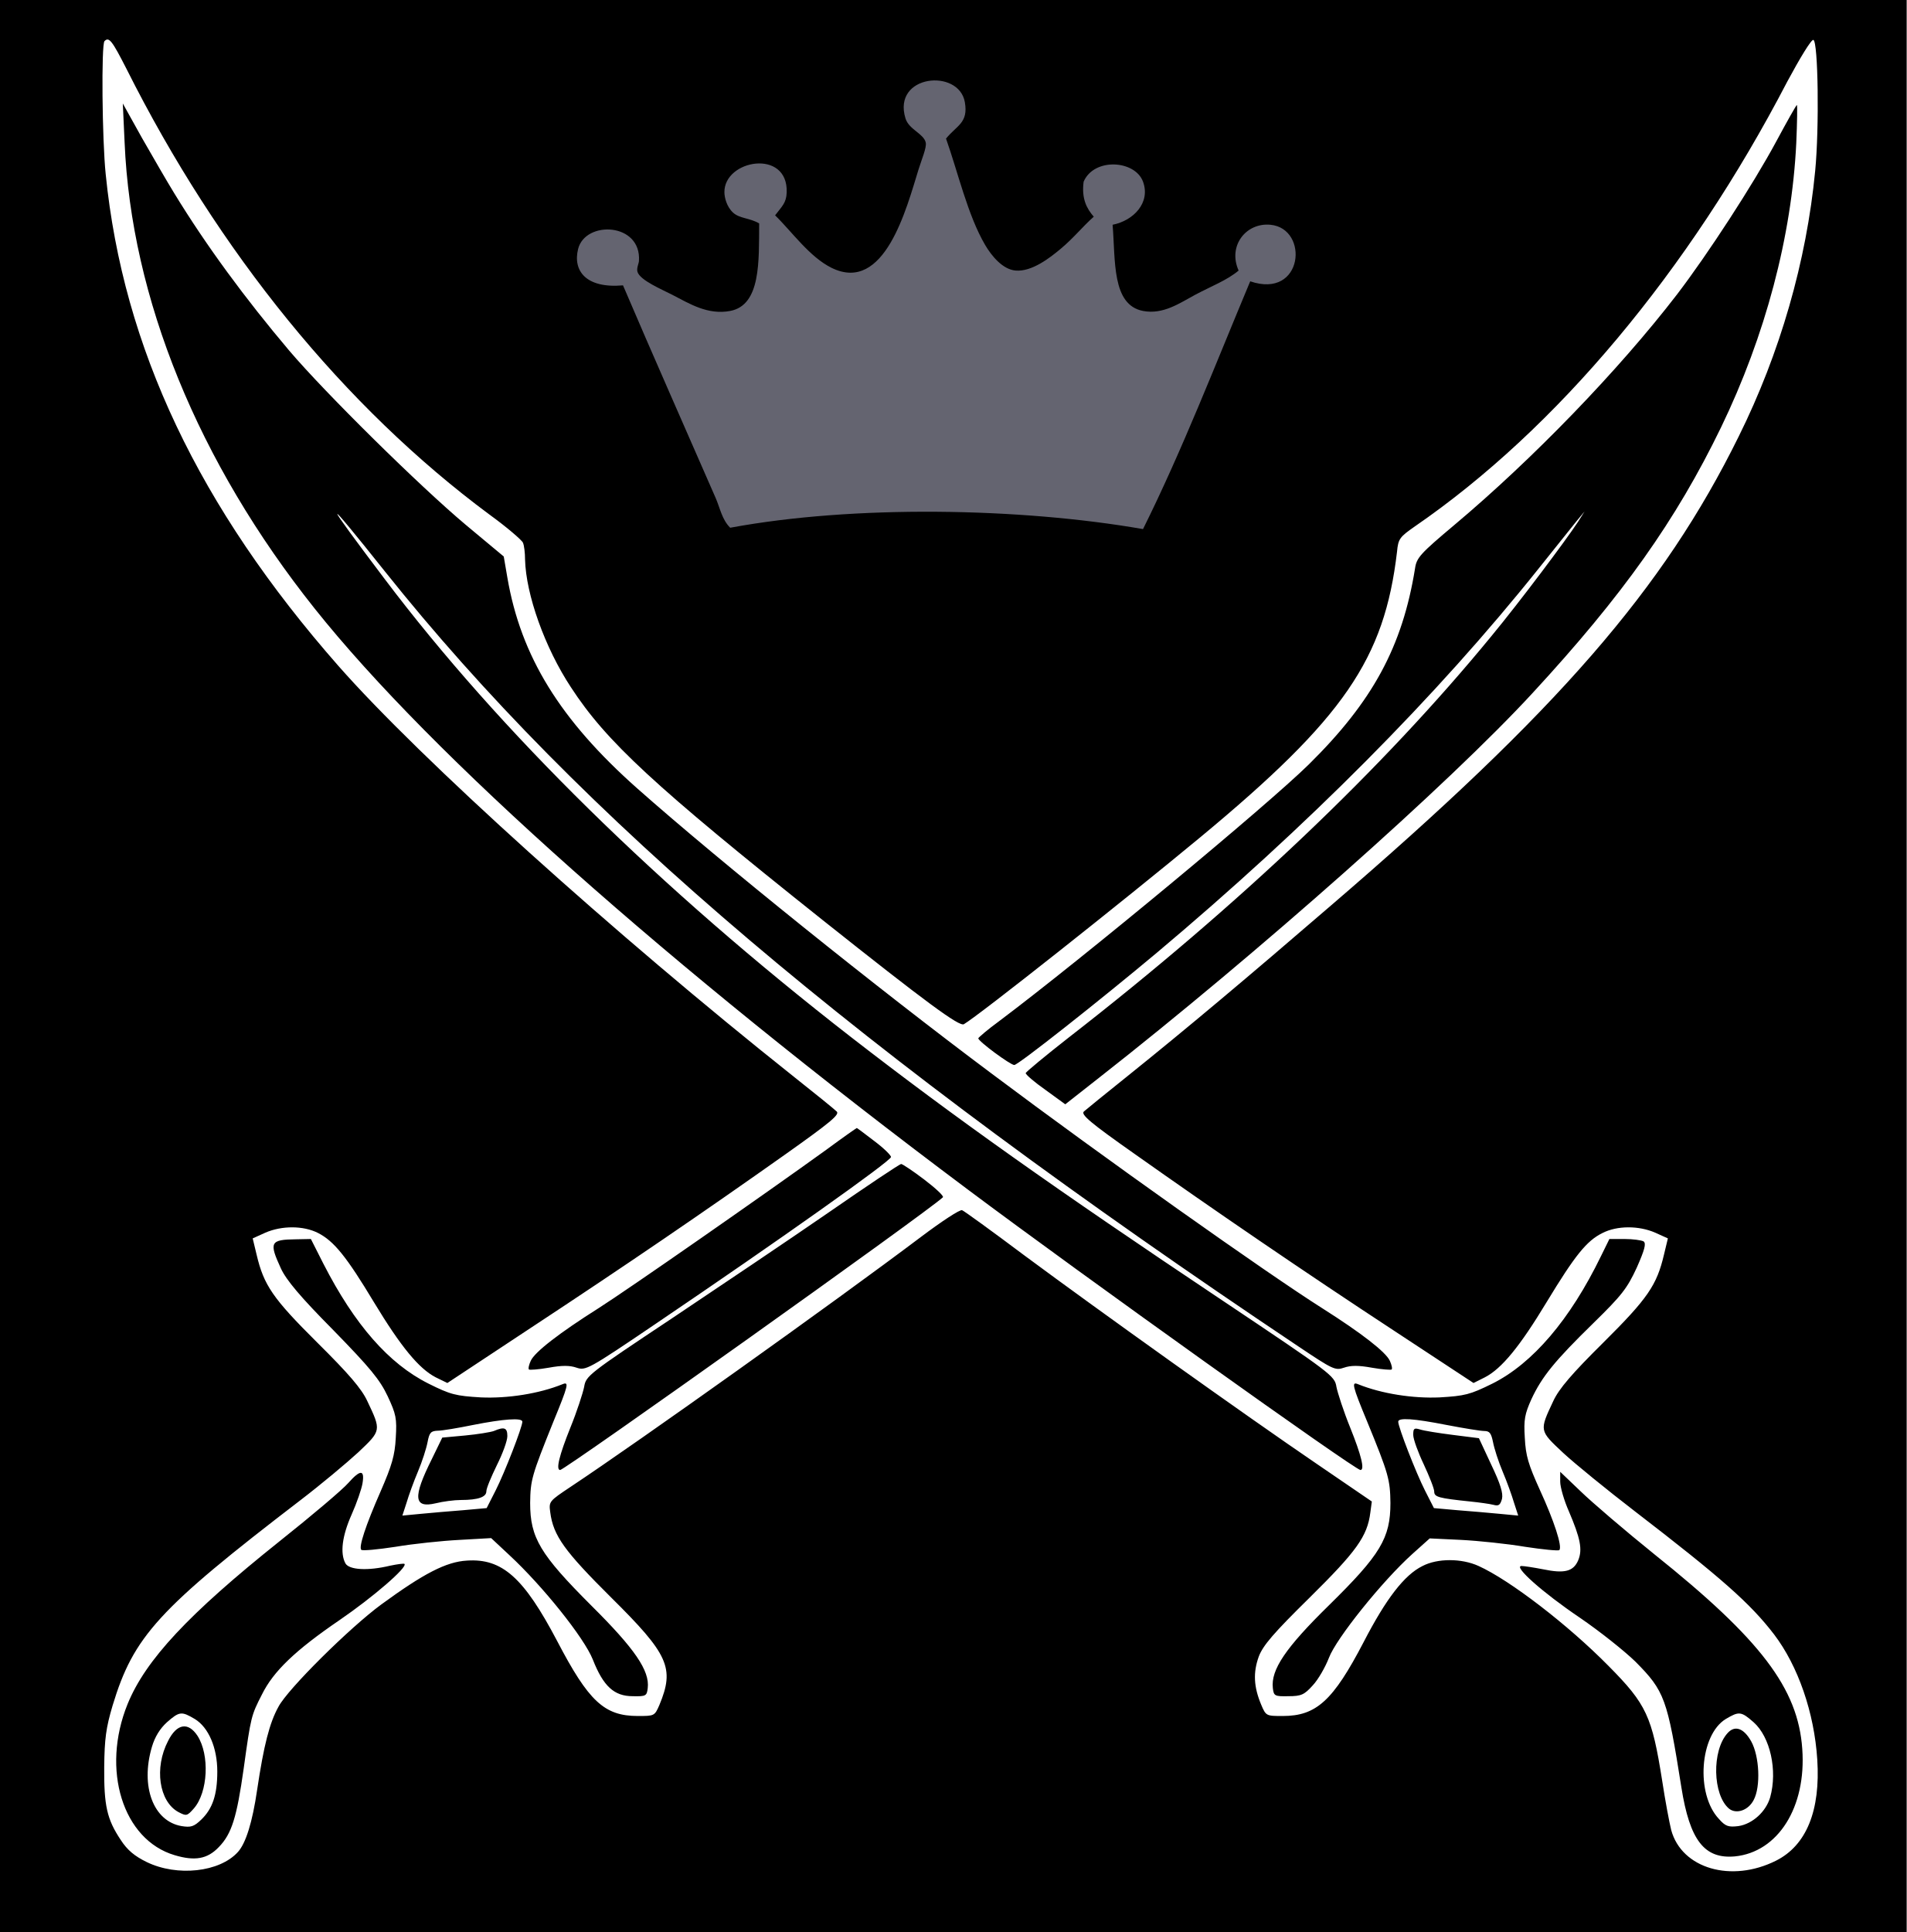
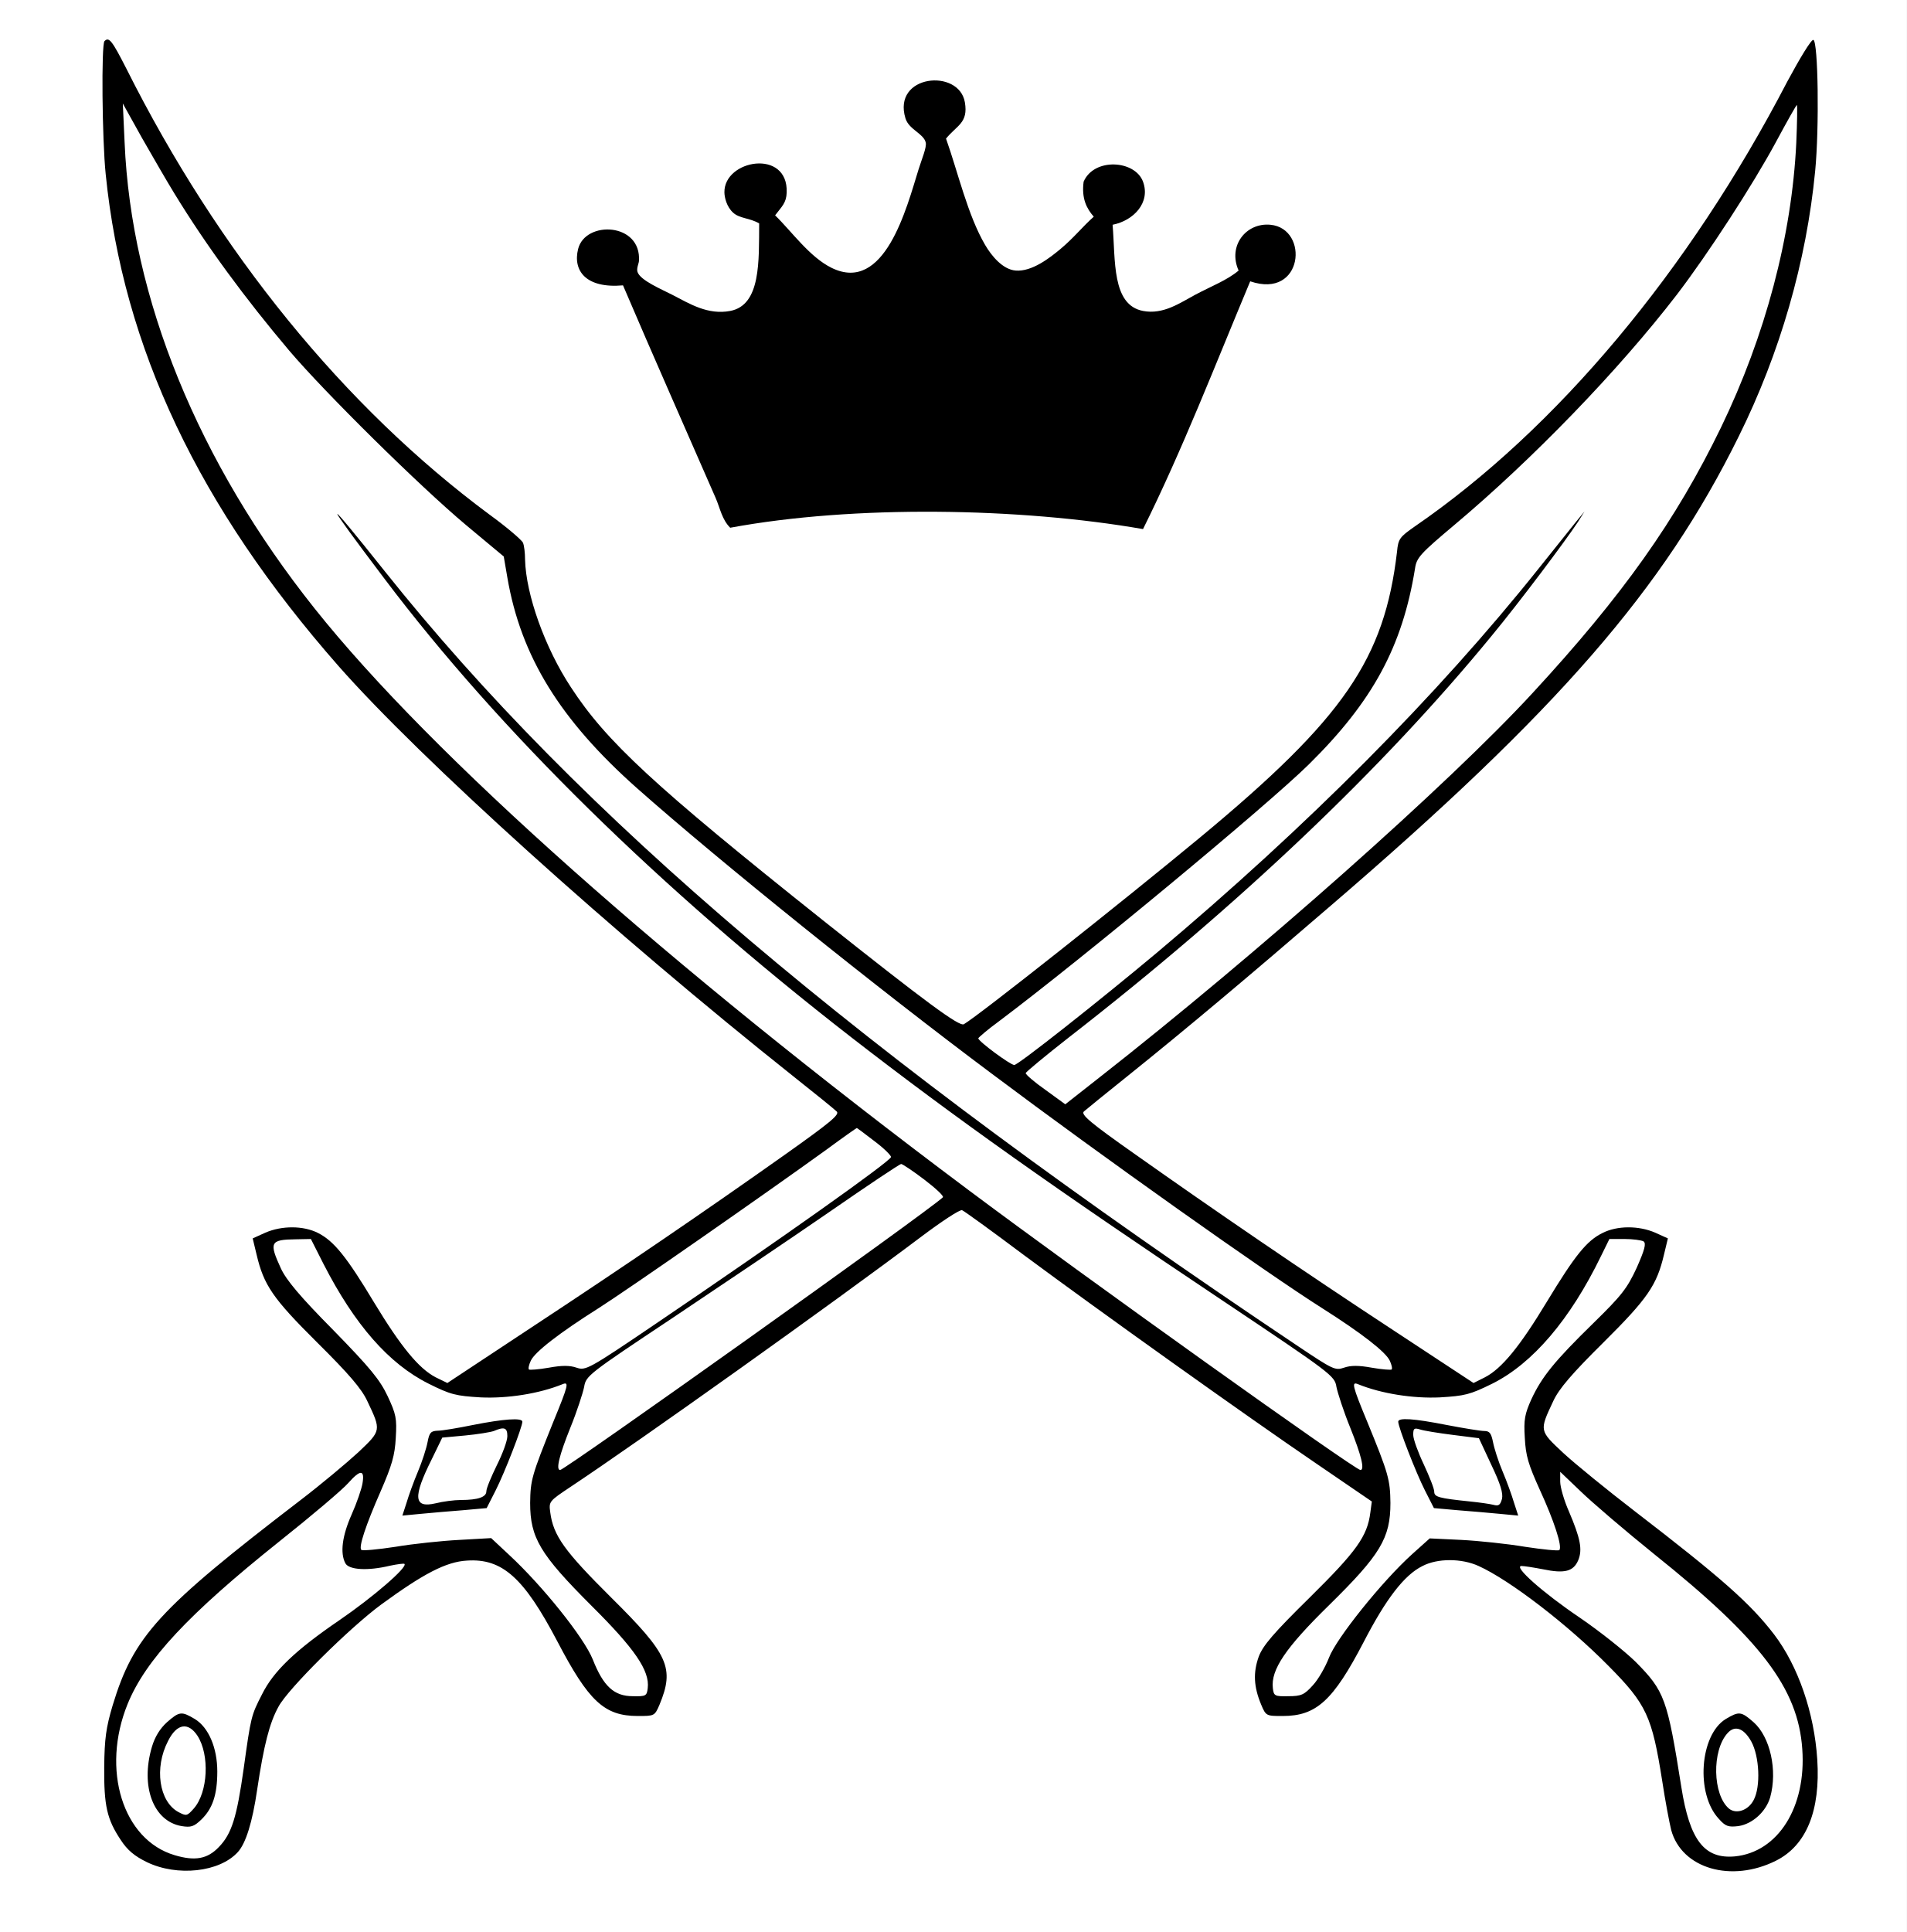
<svg xmlns="http://www.w3.org/2000/svg" version="1.1" x="0px" y="0px" width="635.642px" height="644px" viewBox="-34.142 -13 635.642 644" xml:space="preserve">
-   <g id="Area00" fill="#000">
+   <g id="Area00" fill="#FFF">
    <rect x="-34.142" y="-13" width="635.642" height="644" />
  </g>
-   <g id="Area02" fill="#646470">
+   <g id="Area02" fill="#000">
    <g>
      <path d="M278 88.102" />
    </g>
    <path d="M281.244 33.196c3.959 11.145 7.229 25.561 13.039 35.459 2.201 3.752 5.89 8.159 10.141 8.528 5.443 0.474 11.497-4.286 14.97-7.182 4.452-3.712 7.366-7.457 11.106-10.772 -2.381-2.724-4.127-6.039-3.38-11.67 3.471-8.082 17.148-7.21 19.799 0 2.574 7.002-3.165 12.99-10.142 14.363 0.991 11.847-0.326 26.718 10.142 28.726 6.765 1.297 12.346-2.694 17.385-5.386 5.312-2.837 10.622-4.82 14.486-8.079 -3.691-8.223 2.478-16.051 10.624-15.261 12.97 1.257 11.03 24.92-6.761 18.852 -11.636 27.785-22.609 56.186-35.734 82.588 -40.985-7.147-96.444-8.095-137.627-0.449 -2.735-2.687-3.406-6.612-4.829-9.875 -9.848-22.581-20.883-47.425-30.906-70.918 -12.407 1.099-16.769-4.904-14.97-12.119 2.395-9.606 21.188-8.847 20.282 4.04 -0.058 0.813-0.859 2.401-0.483 3.591 0.895 2.829 8.096 5.822 11.59 7.63 5.872 3.039 11.868 6.789 19.316 5.386 10.273-1.935 9.559-16.69 9.658-29.175 -3.156-1.859-6.498-1.586-8.692-3.591 -2.157-1.971-2.867-5.059-2.896-6.732 -0.2-10.955 21.283-14.697 20.764 0 -0.124 3.526-1.581 4.609-3.863 7.63 5.499 5.335 11.491 13.896 18.834 17.505 17.675 8.689 24.986-19.917 28.974-32.766 1.067-3.44 2.765-7.361 2.415-8.977 -0.652-3.014-5.612-4.328-6.761-8.08 -4.485-14.644 17.834-16.758 19.799-5.386C288.719 28.006 284.872 28.732 281.244 33.196z" />
  </g>
-   <g id="Area01" fill="#FFF">
+   <g id="Area01" fill="#000">
    <path d="M0.7 0.7c-1.1 1-0.8 33 0.4 44.399 5.8 57.8 31.1 111 77.6 163.9 27.2 30.899 91.9 89.3 151.8 136.899 7.2 5.7 13.6 10.9 14.3 11.601 1.1 1-2.2 3.699-17 14.199 -27.4 19.4-53.5 37.2-84.8 57.801L115 448l-3.9-1.9c-5.6-2.9-11.6-10.2-20.5-24.9 -9.2-15.3-13.4-20.5-18.7-23.199 -4.9-2.5-12.1-2.5-17.6-0.101l-4.2 1.9 1.3 5.399c2.4 10.2 5.4 14.601 20.2 29.301C82.1 444.9 86.4 449.9 88.3 454c4.7 9.899 4.7 9.8-3 17.1 -3.8 3.5-12.4 10.7-19.2 15.9C18.6 523.4 10.4 532.4 3.4 555.5 1.2 562.9 0.7 566.6 0.6 576 0.5 588.9 1.5 593.4 6.1 600.3c2.2 3.399 4.6 5.399 8.7 7.399 10.1 4.9 24.3 3.4 30.4-3.399 2.6-2.9 4.8-9.801 6.4-20.8 2.2-14.7 4.1-22.2 7.1-27.601C61.8 550 82.5 529.5 93 521.8c14.1-10.3 21.6-14.2 28.5-14.601 11.8-0.8 19 5.7 30.1 26.801 10.5 20.1 15.7 25 26.9 25 5.5 0 5.6 0 7.2-3.7 5.1-12.3 3.1-16.8-16.1-35.8 -15.5-15.4-19.3-20.601-20.3-28.4 -0.5-3.6-0.4-3.7 6.8-8.5 22.6-15 87.6-61.3 116.8-83.3 6.9-5.2 13-9.2 13.7-8.9 0.601 0.2 10 7 20.801 15.101 25.1 18.6 73.699 53.3 97.5 69.5l18.3 12.5 -0.5 3.699c-1 7.9-4.601 12.9-20.2 28.301 -12.1 11.899-15.6 16-17 19.699 -1.9 5.301-1.7 10 0.8 16C387.9 559 388 559 393.5 559c11.2 0 16.8-5.101 27-24.7C427.9 520 434 512 440.1 509c5-2.601 13-2.601 18.7 0 10.4 4.699 29.8 19.6 43.3 33.3 12.7 12.8 14.5 16.8 17.9 38.3 1 6.6 2.4 14 3 16.399 3.5 12.9 20.1 17.7 35 10.2 10.1-5.1 14.8-16.7 13.7-33.699 -1-15.601-6.4-31.2-14.4-41.7 -7.899-10.3-17.5-18.8-46.5-41.101 -9.1-7-19.8-15.699-23.8-19.399 -8-7.5-8-7.3-3.3-17.3 1.899-4.101 6.2-9.101 16.7-19.5 14.8-14.7 17.8-19.101 20.199-29.301l1.301-5.399 -4.2-1.9C512.2 395.5 505 395.5 500.1 398c-5.3 2.6-9.199 7.5-18.6 23 -9 14.899-15 22.199-20.6 25.1L457.1 448l-26.3-17.301c-30.5-20-60.6-40.6-86.6-59C329.4 361.3 326.1 358.5 327.2 357.5c0.7-0.601 7.399-6.101 14.8-12 19.3-15.5 39.9-32.801 67.5-56.601 75.8-65.1 110.9-105.5 136-156.399 13.8-27.8 22.6-58.4 25.5-88.5 1.4-14.4 1-43.2-0.6-43.7 -0.7-0.2-4.5 6.1-8.7 13.9C528.9 77.3 484.8 130 437.5 162.5c-5 3.5-5.5 4.1-5.9 8.399C427.4 206.7 413.9 226.4 366 266.1c-26.2 21.7-73.7 59.3-78.8 62.3 -1.5 0.9-12.6-7.3-47.2-34.8 -56.1-44.7-72-59.399-83.8-77.5 -8.7-13.2-15-30.899-15.3-42.6 0-2.2-0.3-4.7-0.7-5.601 -0.4-0.899-5.4-5.199-11.2-9.399C80.6 122.6 38.7 71.1 8 9.9 3.2 0.5 2.2-0.8 0.7 0.7zM24 51.5C34.7 69 47.6 86.5 62.3 103.9 74.3 118 105.7 149 121.2 162l12.6 10.5 1.2 7c4.5 26.3 17.6 47.5 43.3 70.3 27.9 24.7 80.3 66.8 118.2 95.1 37.2 27.9 91.4 66.3 110.2 78.2 13.1 8.3 21.2 14.6 22.5 17.5 0.6 1.3 0.899 2.6 0.6 2.9 -0.2 0.199-3.2 0-6.6-0.601 -4.4-0.8-7-0.8-9.3 0 -2.9 1-3.7 0.601-15.2-7.1C251.5 337.3 159.1 258.9 94.2 177.5 73.1 151 73 152.1 94.1 180c38.2 50.6 91.6 103.1 155.6 152.8 34.3 26.6 67.7 50.3 123.399 87.5 36.9 24.7 37.7 25.3 38.301 29 0.399 2 2.399 8.2 4.6 13.6 3.7 9.2 4.9 14.101 3.4 14.101 -1.801 0-92.7-64.9-130.9-93.5C188.5 308.699 109.6 238.6 70.8 189.9 31.9 141.1 9.6 86.4 7.4 34.5l-0.6-13L13.2 33C16.8 39.3 21.6 47.6 24 51.5zM564.7 34.7c-1.5 31-10.3 64.199-25.101 94.8C524.6 160.4 506.9 185.4 476.8 218 448.9 248.3 384.9 305 332.2 346.3l-11.2 8.8 -6.6-4.8c-3.7-2.601-6.601-5.101-6.601-5.601 0.101-0.399 6.601-5.8 14.4-11.899C379.1 288.6 427.1 242.9 463.1 199c9.5-11.5 24.5-31.5 28.801-38l2.199-3.5 -2.8 3.399c-1.5 1.9-7.1 8.9-12.399 15.5C444.9 219 401.6 262.5 351.5 304.6c-19 15.9-46.2 37.4-47.5 37.4s-12-7.9-12-8.9c0.1-0.3 3.1-2.9 6.8-5.6 28.101-21.101 89.7-72.2 103.4-85.7 21.3-21 31.2-39.3 35.399-65.3 0.5-3.601 1.801-5 13.101-14.5 26.2-22 54.8-51.601 74.2-76.8C535.3 71.6 550.3 48.5 558 34.2c3.6-6.7 6.7-12.2 6.9-12.2C565.1 22 565 27.7 564.7 34.7zM257.4 367.4c3.2 2.4 5.6 4.8 5.5 5.3 -0.5 1.601-36.4 27.101-78.5 55.601 -22.4 15.2-23.3 15.6-26.3 14.6 -2.3-0.8-4.9-0.8-9.3 0 -3.4 0.601-6.4 0.8-6.6 0.601 -0.3-0.301 0-1.601 0.6-2.9 1.3-2.9 9.4-9.2 22.7-17.6 9.6-6.101 55.4-38 75.9-52.801 5.4-4 10-7.199 10.1-7.199S254.3 365 257.4 367.4zM274 380.199c3.8 2.9 6.6 5.5 6.2 5.9C275 391 154.2 477 152.6 477c-1.5 0-0.3-4.9 3.4-14.101 2.2-5.399 4.2-11.6 4.6-13.6 0.6-3.7 1.4-4.3 29.2-22.8 15.7-10.5 39.2-26.301 52.1-35.2 13-9 23.9-16.3 24.4-16.3C266.7 375 270.2 377.3 274 380.199zM73.7 408.3c10.4 20.3 21.8 33.3 35 39.899 7.4 3.7 9.1 4.101 17.5 4.601 8.8 0.399 19.3-1.2 27.2-4.4 2.2-0.899 2 0.2-3.1 12.601 -7.2 17.899-7.6 19.3-7.7 27 0 11.6 3.3 17.1 20.4 34.199 14.5 14.4 19.5 21.7 18.8 27.5 -0.3 2.601-0.6 2.801-5 2.7 -6.2 0-9.8-3.3-13.3-12.2 -2.9-7.3-16.8-24.6-27.8-34.8l-6.1-5.7L119 500.3c-5.8 0.3-15.4 1.3-21.3 2.3 -5.9 0.9-11.1 1.4-11.4 1 -0.9-0.9 1.4-8 6.5-19.6 3.7-8.5 4.7-11.9 5-17.7 0.4-6.5 0.1-7.9-2.7-13.9 -2.6-5.5-5.8-9.399-18.1-22 -11-11.1-15.7-16.7-17.5-20.6 -4-8.7-3.6-9.601 5-9.7l5-0.1L73.7 408.3zM513.8 400.8c0.9 0.7 0.4 2.7-2.3 8.8 -3.2 6.9-5 9.2-14.4 18.4C484.1 440.699 479.9 445.9 476.4 453.4c-2.2 4.9-2.601 6.8-2.2 12.9 0.3 6 1.2 8.899 5 17.3 4.7 10.2 7.6 19 6.5 20.1 -0.4 0.301-5.5-0.199-11.4-1.1 -5.899-1-15.5-2-21.3-2.3l-10.5-0.5 -5.8 5.2c-10.101 9.1-25.4 28.199-27.8 34.6 -1.2 3.1-3.601 7.3-5.4 9.2 -2.8 3.1-3.8 3.6-8.1 3.6 -4.601 0.101-4.9-0.1-5.2-2.7 -0.7-6.1 4.2-13.399 18.7-27.6 17.199-16.9 20.5-22.4 20.5-34.1 -0.101-7.801-0.601-9.7-7.7-27 -5.101-12.301-5.3-13.5-3.101-12.601 7.9 3.2 18.4 4.8 27.2 4.4 8.4-0.5 10.101-0.9 17.601-4.601 13.399-6.699 25.899-21.3 36.199-42.5L502.4 400h5.1C510.2 400 513.1 400.4 513.8 400.8zM86.7 481.5c-0.3 1.8-1.9 6.5-3.6 10.3 -3.2 7.2-3.9 12.899-2.1 16.3 1.2 2.2 7.4 2.6 14.9 0.8 2.4-0.5 4.6-0.8 4.8-0.6 1.1 1.1-10.5 11.1-21.6 18.7 -14.8 10.1-22.1 17.1-25.9 24.8 -3.6 7-3.7 7.399-6.1 24.7 -2.3 16.3-4 21.8-8.3 26.199 -3.8 4-8 4.7-14.7 2.7C6.8 600.3-0.5 576.9 8.4 555c6-14.7 20.3-30 50.6-54.2 10.7-8.5 21.1-17.3 23-19.5C86 476.8 87.5 476.8 86.7 481.5zM517.4 505.1c35.5 28.4 47.899 44.7 49.3 64.9 1.399 19.399-8.101 34.399-22.5 35.8 -10.101 0.899-15-5.301-17.8-23 -4.7-29.7-5.601-32.101-15.301-41.9 -3.699-3.6-12-10.2-18.6-14.7C480.2 517.9 470.2 509 473.1 509c0.9 0 4.101 0.5 7.2 1.1 7.2 1.5 10.101 0.7 11.7-3 1.5-3.6 0.7-7.4-3.1-16.3 -1.601-3.601-2.9-8.101-2.9-9.9v-3.3l6.8 6.5C496.5 487.699 507.6 497.199 517.4 505.1zM123.5 462c-4.9 1-10.2 1.899-11.7 1.899 -2.3 0.101-2.8 0.601-3.4 3.8 -0.4 2.101-1.8 6.5-3.2 9.801 -1.4 3.3-3.1 8-3.8 10.399l-1.4 4.3 6.3-0.6c3.4-0.3 9.7-0.9 14-1.2l7.8-0.7 3-5.899c3-5.9 8.9-21.101 8.9-22.9C140 459.5 133.6 460 123.5 462zM135 465.699c0 1.601-1.6 5.9-3.5 9.7 -1.9 3.9-3.5 7.7-3.5 8.7 0 1.9-2.7 2.9-8.5 2.9 -2.2 0-6 0.5-8.4 1.1 -7.3 1.7-7.7-1.9-1.3-14.7l3.5-7.2 7.6-0.699c4.2-0.4 8.5-1.101 9.6-1.5C134 462.5 135 462.9 135 465.699zM432 460.9c0 1.8 5.9 17 8.9 22.9l3 5.899 7.8 0.7c4.3 0.3 10.6 0.9 14 1.2l6.3 0.6 -1.4-4.3c-0.699-2.399-2.399-7.1-3.8-10.399 -1.399-3.301-2.8-7.7-3.2-9.801C463 464.8 462.5 464 460.7 464c-1.2 0-6.8-0.9-12.5-2C437 459.8 432 459.5 432 460.9zM450.2 465.3l8.7 1.1 4.1 8.8c3.1 6.5 4 9.5 3.6 11.4 -0.6 2.1-1.1 2.5-2.899 2 -1.2-0.3-4.7-0.8-7.7-1.1 -10.6-1.101-12-1.5-12-3.301 0-1-1.6-5-3.5-9.1 -1.9-4-3.5-8.4-3.5-9.8 0-2.2 0.3-2.4 2.3-1.8C440.5 463.9 445.4 464.699 450.2 465.3zM21.5 561.1c-2.3 2.1-4 4.8-5 8.2 -3.9 13.2 0.5 24.8 9.9 26.399 3.1 0.5 4.1 0.2 6.6-2.2 3.7-3.6 5.3-8.199 5.3-15.999 0-7.9-2.9-14.7-7.5-17.5C26.4 557.4 25.7 557.4 21.5 561.1zM31.7 565.6c4.1 6.4 3.5 18.8-1.2 24.2 -2.3 2.6-2.5 2.6-5.2 1.199 -6.4-3.499-8.1-14.699-3.4-23.699C24.8 561.5 28.6 560.9 31.7 565.6zM541.2 560c-8.7 5.3-10.101 25-2.3 33.3 2.199 2.5 3.199 2.8 6.5 2.399 4.699-0.7 9.199-4.8 10.6-9.6 2.5-9 0-20.1-5.5-25C546.3 557.4 545.6 557.4 541.2 560zM549.7 567.5c2.7 4.899 3.2 15 0.8 19.5 -1.8 3.499-5.8 4.8-8.2 2.899 -5.5-4.6-5.8-19.399-0.5-25.2C544.2 562 547.2 563 549.7 567.5z" />
  </g>
</svg>
